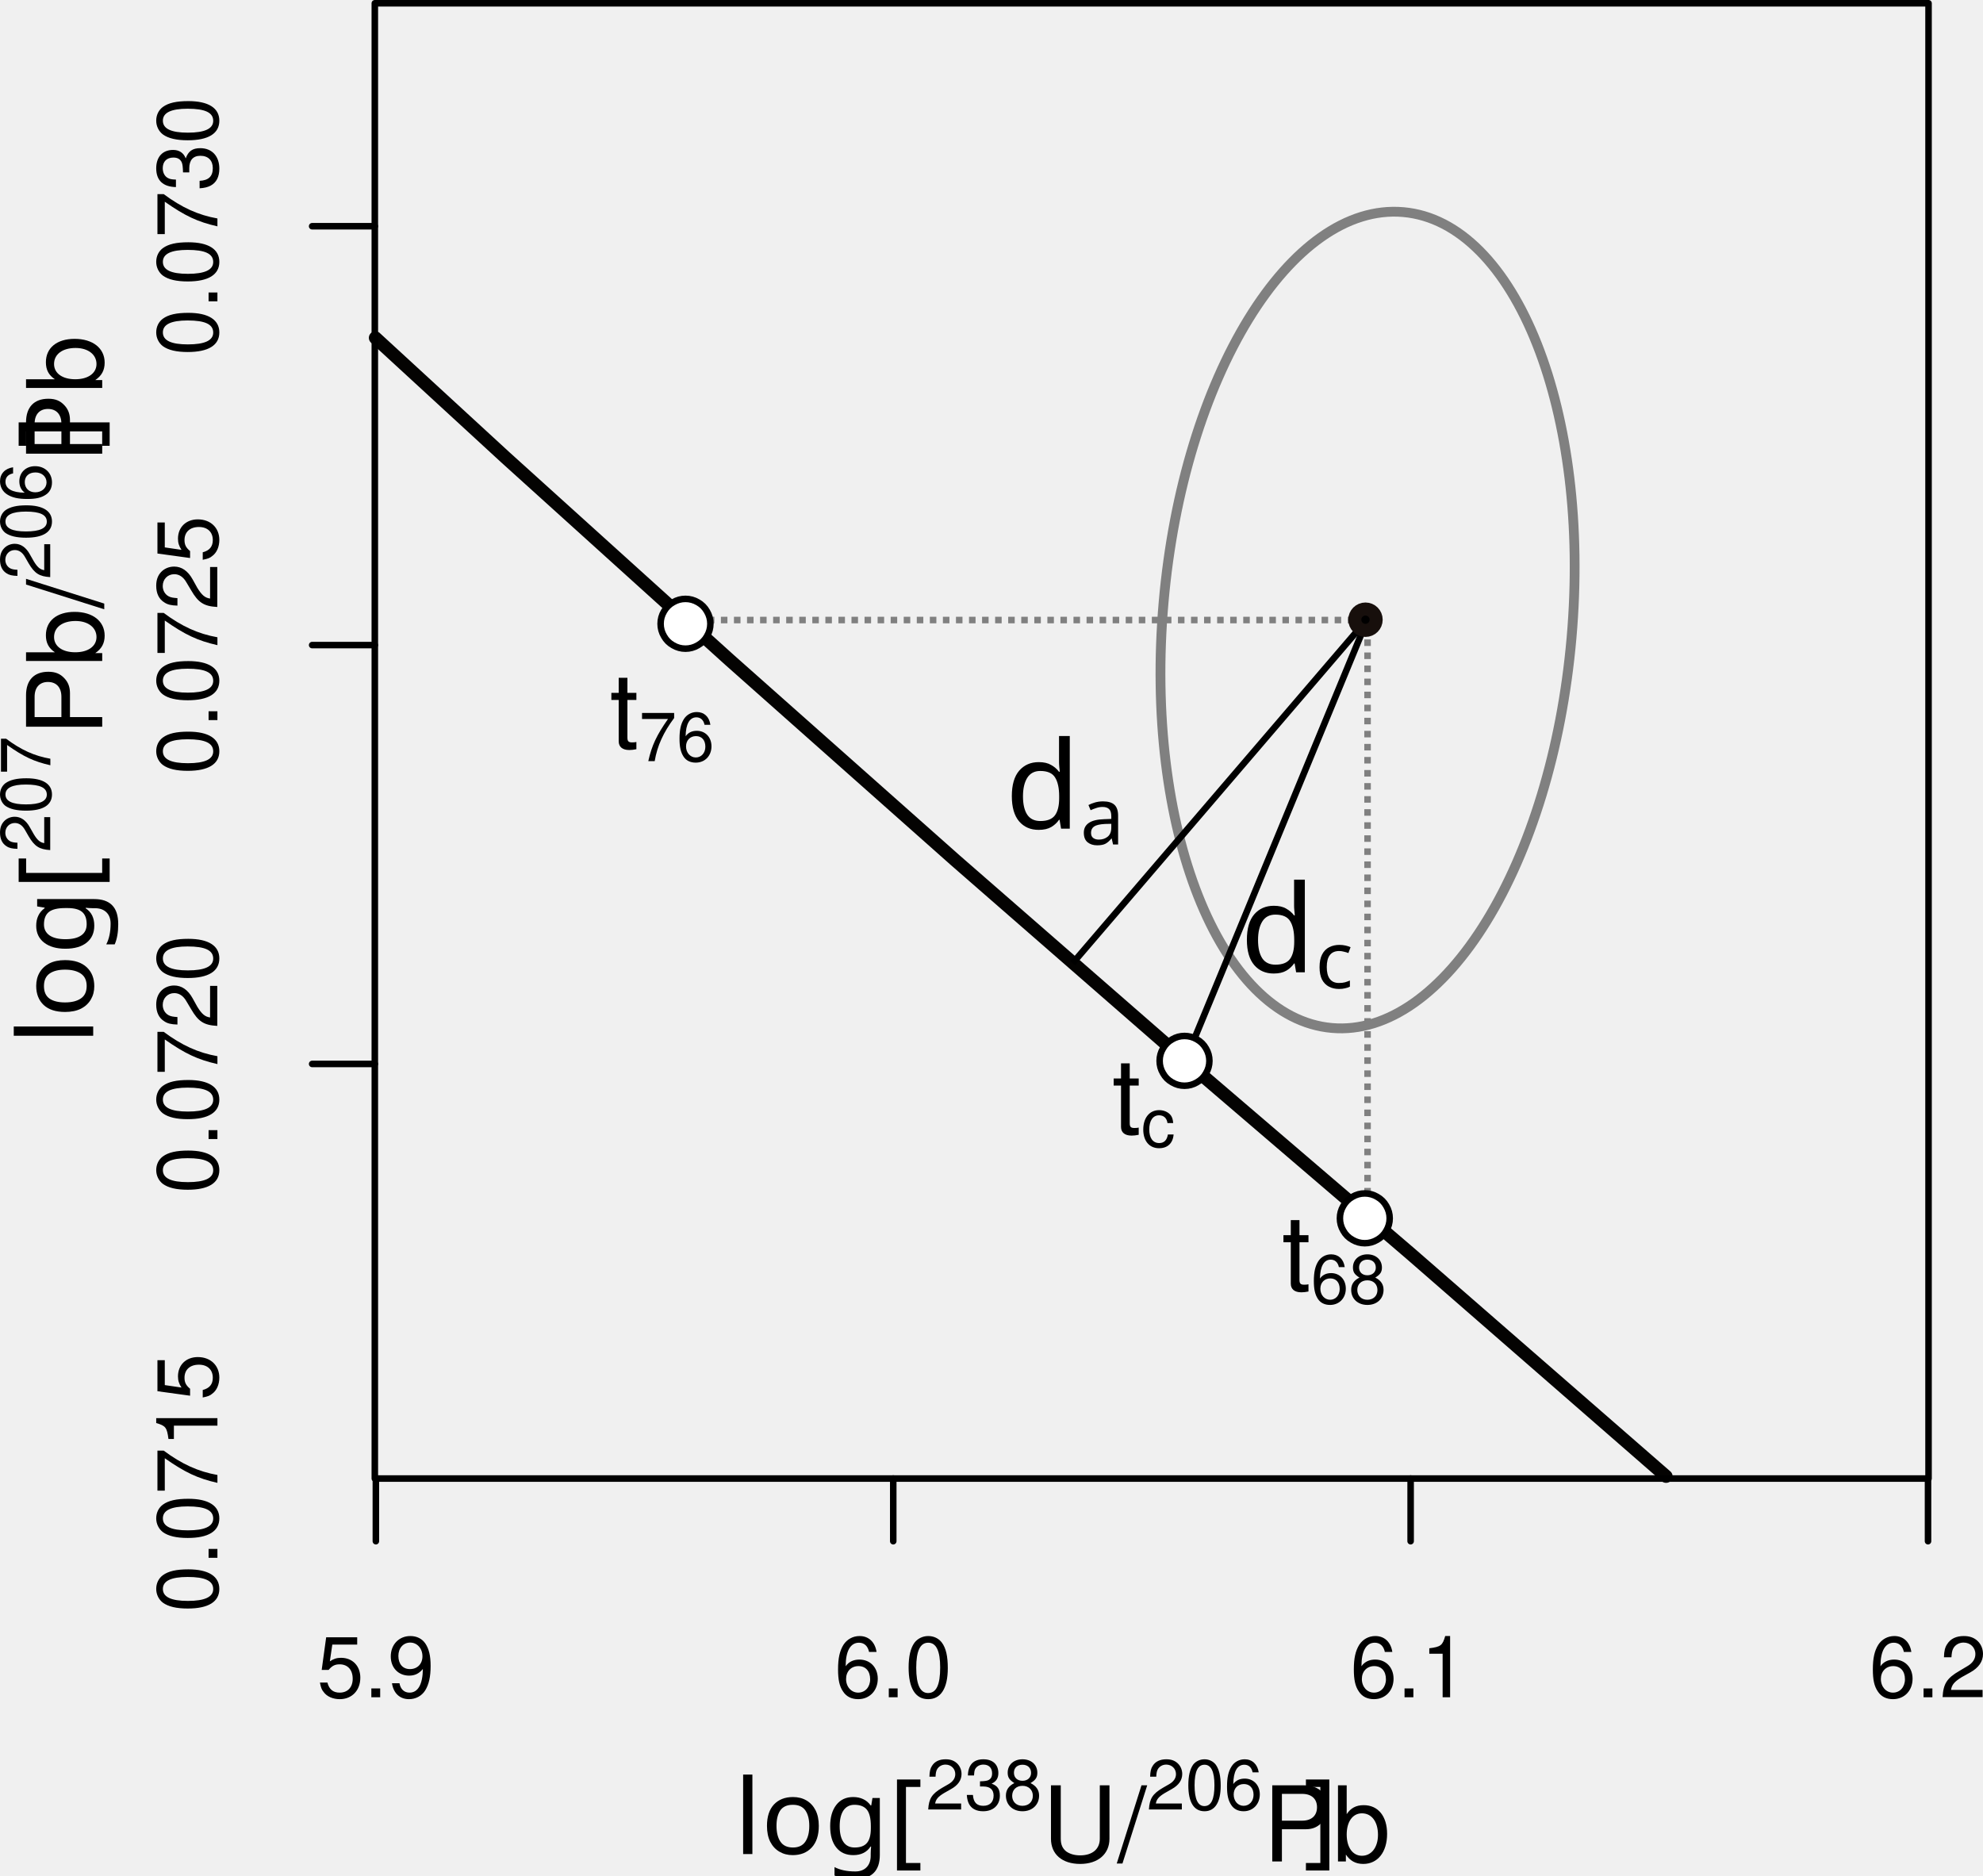
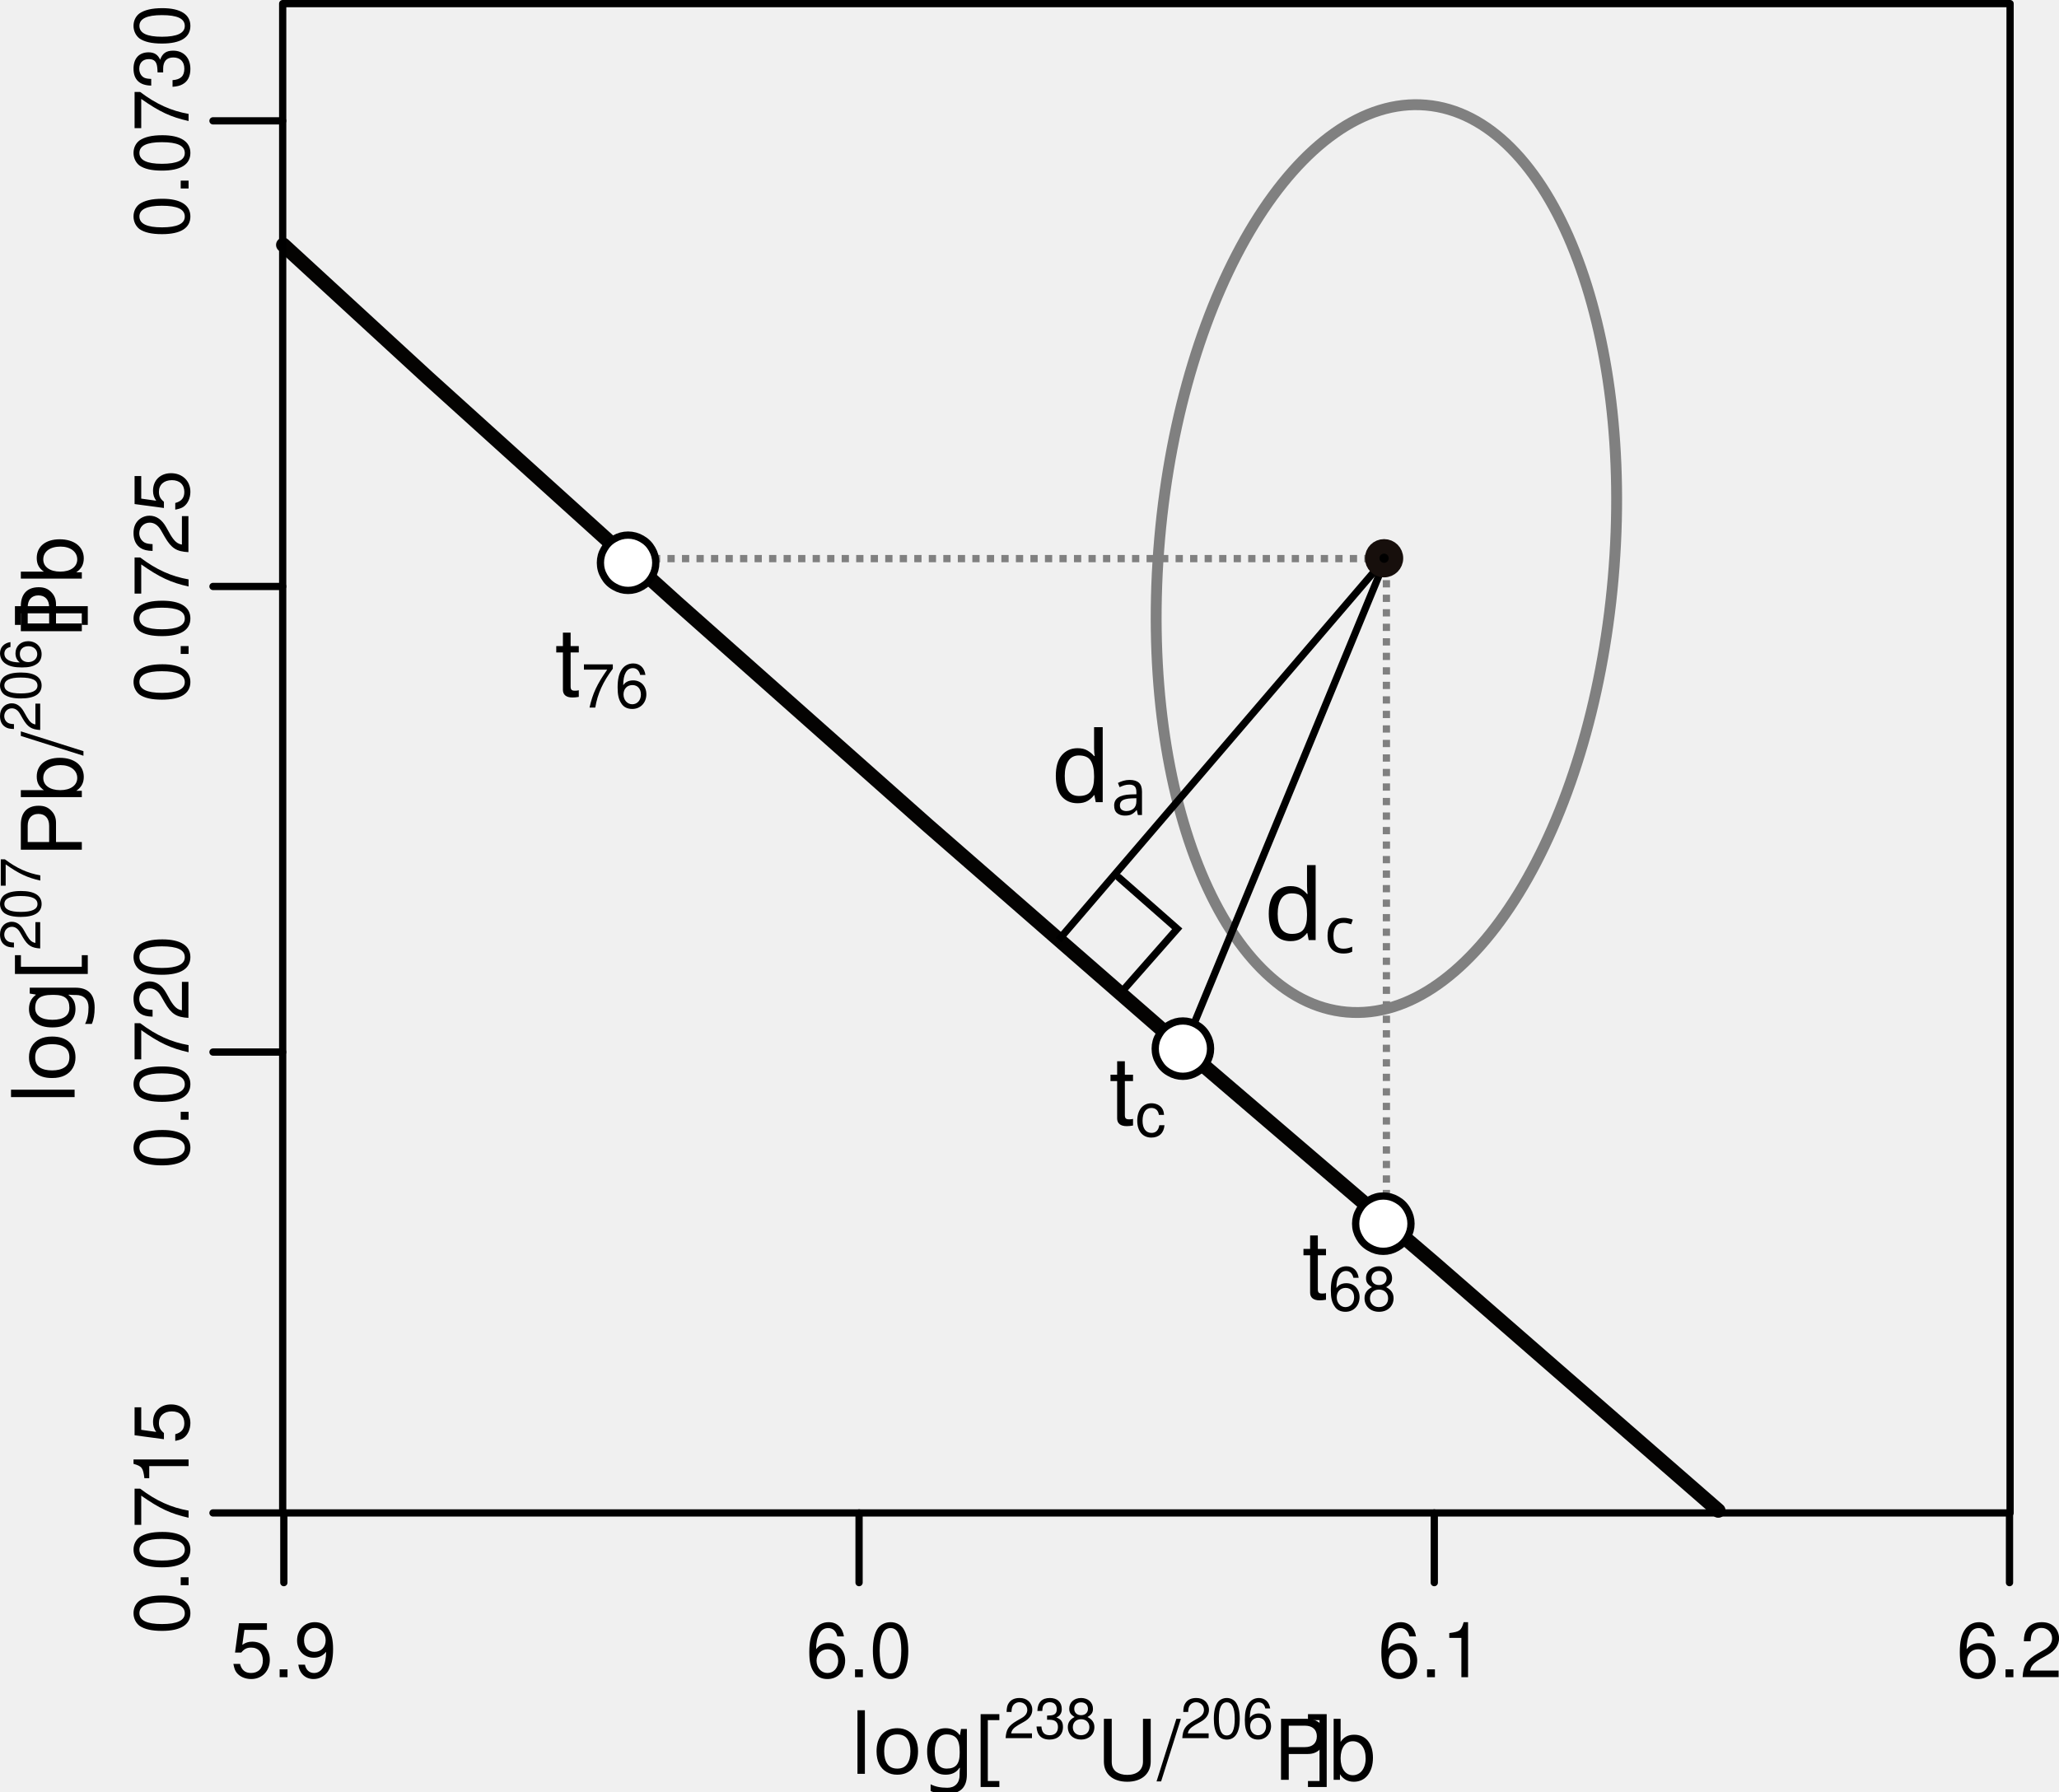
- <svg xmlns="http://www.w3.org/2000/svg" version="1.1" id="svg2" xml:space="preserve" width="303.706" height="287.268" viewBox="0 0 303.706 287.268">
+ <svg xmlns="http://www.w3.org/2000/svg" version="1.1" id="svg2" xml:space="preserve" width="283.639" height="246.77" viewBox="0 0 283.639 246.77">
  <defs id="defs6">
    <clipPath clipPathUnits="userSpaceOnUse" id="clipPath20">
      <path d="M 59.04,73.44 H 473.01 V 444.65 H 59.04 Z" id="path18" />
    </clipPath>
    <clipPath clipPathUnits="userSpaceOnUse" id="clipPath152">
      <path d="M 59.04,73.44 H 473.01 V 444.65 H 59.04 Z" id="path150" />
    </clipPath>
  </defs>
-   <g id="g10" transform="matrix(1.333333,0,0,-1.333333,-237.3147,436.3533)">
-     <path id="path1029" d="M 335.073,255.319 V 187.696" style="fill:#000000;fill-opacity:0;stroke:#808080;stroke-width:0.75;stroke-linecap:butt;stroke-linejoin:miter;stroke-miterlimit:4;stroke-dasharray:0.75, 0.75;stroke-dashoffset:0;stroke-opacity:1" />
+   <g id="g10" transform="matrix(1.333333,0,0,-1.333333,-255.7787,418.3533)">
+     <path id="path1029" d="M 335.073,255.319 V 187.696" style="fill:none;fill-opacity:0;stroke:#808080;stroke-width:0.75;stroke-linecap:butt;stroke-linejoin:miter;stroke-miterlimit:4;stroke-dasharray:0.75, 0.75;stroke-dashoffset:0;stroke-opacity:1" />
    <ellipse ry="47.035" rx="23.518" transform="matrix(0.9961947,-0.08715574,-0.08715574,-0.9961947,0,0)" cy="-284.276" cx="311.482" id="ellipse1027" style="fill:#000000;fill-opacity:0;stroke:#808080;stroke-width:1.125;stroke-linecap:round;stroke-miterlimit:10;stroke-dasharray:none;stroke-dashoffset:0;stroke-opacity:1" />
-     <path id="path1031" d="m 256.293,256.047 h 78.142" style="fill:#000000;fill-opacity:0;stroke:#808080;stroke-width:0.75;stroke-linecap:butt;stroke-linejoin:miter;stroke-miterlimit:4;stroke-dasharray:0.75, 0.75;stroke-dashoffset:0;stroke-opacity:1" />
+     <path id="path1031" d="m 256.293,256.047 h 78.142" style="fill:none;fill-opacity:0;stroke:#808080;stroke-width:0.75;stroke-linecap:butt;stroke-linejoin:miter;stroke-miterlimit:4;stroke-dasharray:0.75, 0.75;stroke-dashoffset:0;stroke-opacity:1" />
    <path style="fill:none;stroke:#000000;stroke-width:0.75px;stroke-linecap:butt;stroke-linejoin:miter;stroke-opacity:1" d="m 335.083,256.187 -21.06,-51.039" id="path1033" />
    <g id="g12" />
    <g id="g14">
      <g id="g16" clip-path="url(#clipPath20)" />
    </g>
-     <g id="g22">
-       <path d="m 221.16,157.44 v -7.2" style="fill:none;stroke:#000000;stroke-width:0.75;stroke-linecap:round;stroke-linejoin:round;stroke-miterlimit:10;stroke-dasharray:none;stroke-opacity:1" id="path30" />
-       <path d="m 280.59,157.44 v -7.2" style="fill:none;stroke:#000000;stroke-width:0.75;stroke-linecap:round;stroke-linejoin:round;stroke-miterlimit:10;stroke-dasharray:none;stroke-opacity:1" id="path32" />
-       <path d="m 340.02,157.44 v -7.2" style="fill:none;stroke:#000000;stroke-width:0.75;stroke-linecap:round;stroke-linejoin:round;stroke-miterlimit:10;stroke-dasharray:none;stroke-opacity:1" id="path34" />
-       <path d="m 399.45,157.44 v -7.2" style="fill:none;stroke:#000000;stroke-width:0.75;stroke-linecap:round;stroke-linejoin:round;stroke-miterlimit:10;stroke-dasharray:none;stroke-opacity:1" id="path36" />
-       <text transform="scale(1,-1)" style="font-variant:normal;font-weight:normal;font-size:9.72px;font-family:Helvetica;-inkscape-font-specification:Helvetica;writing-mode:lr-tb;fill:#000000;fill-opacity:1;fill-rule:nonzero;stroke:none;stroke-width:0.81" id="text50" x="214.391" y="-132.318">
-         <tspan x="214.391 219.795 222.497" y="-132.318" id="tspan48" style="stroke-width:0.81">5.9</tspan>
-       </text>
-       <text transform="scale(1,-1)" style="font-variant:normal;font-weight:normal;font-size:9.72px;font-family:Helvetica;-inkscape-font-specification:Helvetica;writing-mode:lr-tb;fill:#000000;fill-opacity:1;fill-rule:nonzero;stroke:none;stroke-width:0.81" id="text54" x="273.828" y="-132.318">
-         <tspan x="273.828 279.232 281.934" y="-132.318" id="tspan52" style="stroke-width:0.81">6.0</tspan>
-       </text>
-       <text transform="scale(1,-1)" style="font-variant:normal;font-weight:normal;font-size:9.72px;font-family:Helvetica;-inkscape-font-specification:Helvetica;writing-mode:lr-tb;fill:#000000;fill-opacity:1;fill-rule:nonzero;stroke:none;stroke-width:0.81" id="text58" x="333.075" y="-132.318">
-         <tspan x="333.075 338.48 341.182" y="-132.318" id="tspan56" style="stroke-width:0.81">6.1</tspan>
-       </text>
-       <text transform="scale(1,-1)" style="font-variant:normal;font-weight:normal;font-size:9.72px;font-family:Helvetica;-inkscape-font-specification:Helvetica;writing-mode:lr-tb;fill:#000000;fill-opacity:1;fill-rule:nonzero;stroke:none;stroke-width:0.81" id="text62" x="392.692" y="-132.318">
-         <tspan x="392.692 398.097 400.799" y="-132.318" id="tspan60" style="stroke-width:0.81">6.2</tspan>
-       </text>
-       <path d="m 221.04,205.06 h -7.2" style="fill:none;stroke:#000000;stroke-width:0.75;stroke-linecap:round;stroke-linejoin:round;stroke-miterlimit:10;stroke-dasharray:none;stroke-opacity:1" id="path74" />
-       <path d="m 221.04,253.17 h -7.2" style="fill:none;stroke:#000000;stroke-width:0.75;stroke-linecap:round;stroke-linejoin:round;stroke-miterlimit:10;stroke-dasharray:none;stroke-opacity:1" id="path76" />
-       <path d="m 221.04,301.28 h -7.2" style="fill:none;stroke:#000000;stroke-width:0.75;stroke-linecap:round;stroke-linejoin:round;stroke-miterlimit:10;stroke-dasharray:none;stroke-opacity:1" id="path78" />
-       <text transform="matrix(0,1,1,0,0,0)" style="font-variant:normal;font-weight:normal;font-size:9.72px;font-family:Helvetica;-inkscape-font-specification:Helvetica;writing-mode:lr-tb;fill:#000000;fill-opacity:1;fill-rule:nonzero;stroke:none;stroke-width:0.81" id="text90" x="142.086" y="202.962">
-         <tspan x="142.086 147.49 150.193 155.597 161.001 166.406" y="202.962" id="tspan88" style="stroke-width:0.81">0.0715</tspan>
-       </text>
-       <text transform="matrix(0,1,1,0,0,0)" style="font-variant:normal;font-weight:normal;font-size:9.72px;font-family:Helvetica;-inkscape-font-specification:Helvetica;writing-mode:lr-tb;fill:#000000;fill-opacity:1;fill-rule:nonzero;stroke:none;stroke-width:0.81" id="text94" x="190.189" y="202.962">
-         <tspan x="190.189 195.594 198.296 203.7 209.104 214.509" y="202.962" id="tspan92" style="stroke-width:0.81">0.0720</tspan>
-       </text>
-       <text transform="matrix(0,1,1,0,0,0)" style="font-variant:normal;font-weight:normal;font-size:9.72px;font-family:Helvetica;-inkscape-font-specification:Helvetica;writing-mode:lr-tb;fill:#000000;fill-opacity:1;fill-rule:nonzero;stroke:none;stroke-width:0.81" id="text98" x="238.306" y="202.962">
-         <tspan x="238.306 243.71 246.413 251.817 257.221 262.626" y="202.962" id="tspan96" style="stroke-width:0.81">0.0725</tspan>
-       </text>
-       <text transform="matrix(0,1,1,0,0,0)" style="font-variant:normal;font-weight:normal;font-size:9.72px;font-family:Helvetica;-inkscape-font-specification:Helvetica;writing-mode:lr-tb;fill:#000000;fill-opacity:1;fill-rule:nonzero;stroke:none;stroke-width:0.81" id="text102" x="286.409" y="202.962">
-         <tspan x="286.409 291.814 294.516 299.92 305.324 310.729" y="202.962" id="tspan100" style="stroke-width:0.81">0.0730</tspan>
-       </text>
-     </g>
-     <g id="g112">
+     <path id="path30" style="fill:none;stroke:#000000;stroke-width:0.75;stroke-linecap:round;stroke-linejoin:round;stroke-miterlimit:10;stroke-dasharray:none;stroke-opacity:1" d="m 221.16,157.44 v -7.2" />
+     <path id="path32" style="fill:none;stroke:#000000;stroke-width:0.75;stroke-linecap:round;stroke-linejoin:round;stroke-miterlimit:10;stroke-dasharray:none;stroke-opacity:1" d="m 280.59,157.44 v -7.2" />
+     <path id="path34" style="fill:none;stroke:#000000;stroke-width:0.75;stroke-linecap:round;stroke-linejoin:round;stroke-miterlimit:10;stroke-dasharray:none;stroke-opacity:1" d="m 340.02,157.44 v -7.2" />
+     <path id="path36" style="fill:none;stroke:#000000;stroke-width:0.75;stroke-linecap:round;stroke-linejoin:round;stroke-miterlimit:10;stroke-dasharray:none;stroke-opacity:1" d="m 399.45,157.44 v -7.2" />
+     <text y="-140.464" x="215.663" id="text50" style="font-variant:normal;font-weight:normal;font-size:7.873px;font-family:Helvetica;-inkscape-font-specification:Helvetica;writing-mode:lr-tb;fill:#000000;fill-opacity:1;fill-rule:nonzero;stroke:none;stroke-width:0.656" transform="scale(1,-1)">
+       <tspan style="stroke-width:0.656" id="tspan48" y="-140.464" x="215.663 220.041 222.23">5.9</tspan>
+     </text>
+     <text y="-140.464" x="275.106" id="text54" style="font-variant:normal;font-weight:normal;font-size:7.873px;font-family:Helvetica;-inkscape-font-specification:Helvetica;writing-mode:lr-tb;fill:#000000;fill-opacity:1;fill-rule:nonzero;stroke:none;stroke-width:0.656" transform="scale(1,-1)">
+       <tspan style="stroke-width:0.656" id="tspan52" y="-140.464" x="275.106 279.483 281.672">6.0</tspan>
+     </text>
+     <text y="-140.464" x="334.206" id="text58" style="font-variant:normal;font-weight:normal;font-size:7.873px;font-family:Helvetica;-inkscape-font-specification:Helvetica;writing-mode:lr-tb;fill:#000000;fill-opacity:1;fill-rule:nonzero;stroke:none;stroke-width:0.656" transform="scale(1,-1)">
+       <tspan style="stroke-width:0.656" id="tspan56" y="-140.464" x="334.206 338.583 340.772">6.1</tspan>
+     </text>
+     <text y="-140.464" x="393.974" id="text62" style="font-variant:normal;font-weight:normal;font-size:7.873px;font-family:Helvetica;-inkscape-font-specification:Helvetica;writing-mode:lr-tb;fill:#000000;fill-opacity:1;fill-rule:nonzero;stroke:none;stroke-width:0.656" transform="scale(1,-1)">
+       <tspan style="stroke-width:0.656" id="tspan60" y="-140.464" x="393.974 398.351 400.54">6.2</tspan>
+     </text>
+     <path id="path74" style="fill:none;stroke:#000000;stroke-width:0.75;stroke-linecap:round;stroke-linejoin:round;stroke-miterlimit:10;stroke-dasharray:none;stroke-opacity:1" d="m 221.04,205.06 h -7.2" />
+     <path id="path76" style="fill:none;stroke:#000000;stroke-width:0.75;stroke-linecap:round;stroke-linejoin:round;stroke-miterlimit:10;stroke-dasharray:none;stroke-opacity:1" d="m 221.04,253.17 h -7.2" />
+     <path id="path78" style="fill:none;stroke:#000000;stroke-width:0.75;stroke-linecap:round;stroke-linejoin:round;stroke-miterlimit:10;stroke-dasharray:none;stroke-opacity:1" d="m 221.04,301.28 h -7.2" />
+     <text y="211.316" x="144.91" id="text90" style="font-variant:normal;font-weight:normal;font-size:7.873px;font-family:Helvetica;-inkscape-font-specification:Helvetica;writing-mode:lr-tb;fill:#000000;fill-opacity:1;fill-rule:nonzero;stroke:none;stroke-width:0.656" transform="matrix(0,1,1,0,0,0)">
+       <tspan style="stroke-width:0.656" id="tspan88" y="211.316" x="144.91 149.287 151.476 155.854 160.231 164.609">0.0715</tspan>
+     </text>
+     <text y="211.316" x="193.008" id="text94" style="font-variant:normal;font-weight:normal;font-size:7.873px;font-family:Helvetica;-inkscape-font-specification:Helvetica;writing-mode:lr-tb;fill:#000000;fill-opacity:1;fill-rule:nonzero;stroke:none;stroke-width:0.656" transform="matrix(0,1,1,0,0,0)">
+       <tspan style="stroke-width:0.656" id="tspan92" y="211.316" x="193.008 197.385 199.574 203.951 208.329 212.706">0.0720</tspan>
+     </text>
+     <text y="211.316" x="241.13" id="text98" style="font-variant:normal;font-weight:normal;font-size:7.873px;font-family:Helvetica;-inkscape-font-specification:Helvetica;writing-mode:lr-tb;fill:#000000;fill-opacity:1;fill-rule:nonzero;stroke:none;stroke-width:0.656" transform="matrix(0,1,1,0,0,0)">
+       <tspan style="stroke-width:0.656" id="tspan96" y="211.316" x="241.13 245.507 247.696 252.074 256.451 260.829">0.0725</tspan>
+     </text>
+     <text y="211.316" x="289.227" id="text102" style="font-variant:normal;font-weight:normal;font-size:7.873px;font-family:Helvetica;-inkscape-font-specification:Helvetica;writing-mode:lr-tb;fill:#000000;fill-opacity:1;fill-rule:nonzero;stroke:none;stroke-width:0.656" transform="matrix(0,1,1,0,0,0)">
+       <tspan style="stroke-width:0.656" id="tspan100" y="211.316" x="289.227 293.605 295.794 300.171 304.549 308.926">0.0730</tspan>
+     </text>
+     <path d="M 369.362,157.692 340.07,183.21 l -26.27,22.5 -26.09,22.75 -25.92,23 -25.74,23.26 -14.945,13.741" style="fill:none;stroke:#040302;stroke-width:1.5;stroke-linecap:round;stroke-linejoin:round;stroke-miterlimit:10;stroke-dasharray:none;stroke-opacity:1" id="path154" />
+     <text transform="scale(1,-1)" style="font-variant:normal;font-weight:normal;font-size:9.72px;font-family:Helvetica;-inkscape-font-specification:Helvetica;writing-mode:lr-tb;fill:#000000;fill-opacity:1;fill-rule:nonzero;stroke:none;stroke-width:0.81" id="text178" x="326.365" y="-179.626">
+       <tspan x="326.365" y="-179.626" id="tspan176" style="stroke-width:0.81">t<tspan style="font-size:6.318px;baseline-shift:sub;stroke-width:0.81" id="tspan1066">68</tspan>
+       </tspan>
+     </text>
+     <text transform="scale(1,-1)" style="font-variant:normal;font-weight:normal;font-size:7.48px;font-family:ZapfDingbats;-inkscape-font-specification:ZapfDingbats;writing-mode:lr-tb;fill:#ffffff;fill-opacity:1;fill-rule:nonzero;stroke:#000000;stroke-width:0.75;stroke-linecap:round;stroke-linejoin:round;stroke-miterlimit:10;stroke-dasharray:none;stroke-opacity:1" id="text182" x="253.46" y="-253.68">
+       <tspan x="253.46" y="-253.68" id="tspan180">●</tspan>
+     </text>
+     <text transform="scale(1,-1)" style="font-variant:normal;font-weight:normal;font-size:9.72px;font-family:Helvetica;-inkscape-font-specification:Helvetica;writing-mode:lr-tb;fill:#000000;fill-opacity:1;fill-rule:nonzero;stroke:none;stroke-width:0.81" id="text186" x="249.165" y="-241.916">
+       <tspan x="249.165" y="-241.916" id="tspan184" style="stroke-width:0.81">t<tspan style="font-size:6.318px;baseline-shift:sub;stroke-width:0.81" id="tspan1064">76</tspan>
+       </tspan>
+     </text>
+     <text transform="scale(1,-1)" style="font-variant:normal;font-weight:normal;font-size:7.48px;font-family:ZapfDingbats;-inkscape-font-specification:ZapfDingbats;writing-mode:lr-tb;fill:#ffffff;fill-opacity:1;fill-rule:nonzero;stroke:#000000;stroke-width:0.75;stroke-linecap:round;stroke-linejoin:round;stroke-miterlimit:10;stroke-dasharray:none;stroke-opacity:1" id="text166" x="310.78" y="-203.48">
+       <tspan x="310.78" y="-203.48" id="tspan164">●</tspan>
+     </text>
+     <text transform="scale(1,-1)" style="font-variant:normal;font-weight:normal;font-size:7.48px;font-family:ZapfDingbats;-inkscape-font-specification:ZapfDingbats;writing-mode:lr-tb;fill:#ffffff;fill-opacity:1;fill-rule:nonzero;stroke:#000000;stroke-width:0.75;stroke-linecap:round;stroke-linejoin:round;stroke-miterlimit:10;stroke-dasharray:none;stroke-opacity:1" id="text174" x="331.49" y="-185.39">
+       <tspan x="331.49" y="-185.39" id="tspan172">●</tspan>
+     </text>
+     <text y="-197.626" x="306.426" id="text4114" style="font-variant:normal;font-weight:normal;font-size:9.72px;font-family:Helvetica;-inkscape-font-specification:Helvetica;writing-mode:lr-tb;fill:#000000;fill-opacity:1;fill-rule:nonzero;stroke:none;stroke-width:0.81" transform="scale(1,-1)">
+       <tspan id="tspan4112" y="-197.626" x="306.426" style="stroke-width:0.81">t<tspan id="tspan4110" style="font-size:6.318px;baseline-shift:sub;stroke-width:0.81">c</tspan>
+       </tspan>
+     </text>
+     <g id="g979" transform="matrix(0.72,0,0,0.72,90.81529,48.18114)">
      <text transform="scale(1,-1)" style="font-variant:normal;font-weight:normal;font-size:8px;font-family:Helvetica;-inkscape-font-specification:Helvetica;writing-mode:lr-tb;fill:#000000;fill-opacity:1;fill-rule:nonzero;stroke:none" id="text116" x="284.34" y="-119.41">
        <tspan x="284.34 288.788 293.236" y="-119.41" id="tspan114">238</tspan>
      </text>
      <text transform="scale(1,-1)" style="font-variant:normal;font-weight:normal;font-size:12px;font-family:Helvetica;-inkscape-font-specification:Helvetica;writing-mode:lr-tb;fill:#000000;fill-opacity:1;fill-rule:nonzero;stroke:none" id="text120" x="297.69" y="-113.45">
        <tspan x="297.69 306.354" y="-113.45" id="tspan118">U/</tspan>
      </text>
      <text transform="scale(1,-1)" style="font-variant:normal;font-weight:normal;font-size:8px;font-family:Helvetica;-inkscape-font-specification:Helvetica;writing-mode:lr-tb;fill:#000000;fill-opacity:1;fill-rule:nonzero;stroke:none" id="text124" x="309.69" y="-119.41">
        <tspan x="309.69 314.138 318.586" y="-119.41" id="tspan122">206</tspan>
      </text>
      <text transform="scale(1,-1)" style="font-variant:normal;font-weight:normal;font-size:12px;font-family:Helvetica;-inkscape-font-specification:Helvetica;writing-mode:lr-tb;fill:#000000;fill-opacity:1;fill-rule:nonzero;stroke:none" id="text128" x="323.03" y="-113.45">
        <tspan x="323.03 331.034" y="-113.45" id="tspan126">Pb</tspan>
      </text>
+       <text transform="scale(1,-1)" id="text900" y="-114.31" x="262.333" style="font-style:normal;font-variant:normal;font-weight:normal;font-stretch:normal;font-size:14px;line-height:0;font-family:sans-serif;-inkscape-font-specification:'sans-serif, Normal';font-variant-ligatures:normal;font-variant-caps:normal;font-variant-numeric:normal;font-feature-settings:normal;text-align:start;letter-spacing:0px;word-spacing:0px;writing-mode:lr-tb;text-anchor:start;fill:#000000;fill-opacity:1;stroke:none;stroke-width:0.75" xml:space="preserve">
+         <tspan style="font-size:12px;stroke-width:0.75" y="-114.31" x="262.333" id="tspan898">log[              ]</tspan>
+       </text>
+     </g>
+     <g id="g967" transform="matrix(0.72,0,0,0.72,63.6841,50.4347)">
      <text transform="matrix(0,1,1,0,0,0)" style="font-variant:normal;font-weight:normal;font-size:8px;font-family:Helvetica;-inkscape-font-specification:Helvetica;writing-mode:lr-tb;fill:#000000;fill-opacity:1;fill-rule:nonzero;stroke:none" id="text132" x="229.36" y="183.77">
        <tspan x="229.36 233.808 238.256" y="183.77" id="tspan130">207</tspan>
      </text>
      <text transform="matrix(0,1,1,0,0,0)" style="font-variant:normal;font-weight:normal;font-size:12px;font-family:Helvetica;-inkscape-font-specification:Helvetica;writing-mode:lr-tb;fill:#000000;fill-opacity:1;fill-rule:nonzero;stroke:none" id="text136" x="242.7" y="189.73">
        <tspan x="242.7 250.704 257.376" y="189.73" id="tspan134">Pb/</tspan>
      </text>
      <text transform="matrix(0,1,1,0,0,0)" style="font-variant:normal;font-weight:normal;font-size:8px;font-family:Helvetica;-inkscape-font-specification:Helvetica;writing-mode:lr-tb;fill:#000000;fill-opacity:1;fill-rule:nonzero;stroke:none" id="text140" x="260.71" y="183.77">
        <tspan x="260.71 265.158 269.606" y="183.77" id="tspan138">206</tspan>
      </text>
      <text transform="matrix(0,1,1,0,0,0)" style="font-variant:normal;font-weight:normal;font-size:12px;font-family:Helvetica;-inkscape-font-specification:Helvetica;writing-mode:lr-tb;fill:#000000;fill-opacity:1;fill-rule:nonzero;stroke:none" id="text144" x="274.06" y="189.73">
        <tspan x="274.06 282.064" y="189.73" id="tspan142">Pb</tspan>
      </text>
-     </g>
-     <g id="g146">
-       <g id="g148" clip-path="url(#clipPath152)">
-         <path d="M 369.362,157.692 340.07,183.21 l -26.27,22.5 -26.09,22.75 -25.92,23 -25.74,23.26 -14.945,13.741" style="fill:none;stroke:#040302;stroke-width:1.5;stroke-linecap:round;stroke-linejoin:round;stroke-miterlimit:10;stroke-dasharray:none;stroke-opacity:1" id="path154" />
-         <text transform="scale(1,-1)" style="font-variant:normal;font-weight:normal;font-size:12px;font-family:Helvetica;-inkscape-font-specification:Helvetica;writing-mode:lr-tb;fill:#000000;fill-opacity:1;fill-rule:nonzero;stroke:none" id="text178" x="325.24" y="-179.11">
-           <tspan x="325.24" y="-179.11" id="tspan176">t<tspan style="font-size:65%;baseline-shift:sub" id="tspan1066">68</tspan>
-           </tspan>
-         </text>
-         <text transform="matrix(1,0,0,-1,253.46,253.68)" style="font-variant:normal;font-weight:normal;font-size:7.48px;font-family:ZapfDingbats;-inkscape-font-specification:ZapfDingbats;writing-mode:lr-tb;fill:#ffffff;fill-opacity:1;fill-rule:nonzero;stroke:#000000;stroke-width:0.75;stroke-linecap:round;stroke-linejoin:round;stroke-miterlimit:10;stroke-dasharray:none;stroke-opacity:1" id="text182">
-           <tspan x="0" y="0" id="tspan180">●</tspan>
-         </text>
-         <text transform="scale(1,-1)" style="font-variant:normal;font-weight:normal;font-size:12px;font-family:Helvetica;-inkscape-font-specification:Helvetica;writing-mode:lr-tb;fill:#000000;fill-opacity:1;fill-rule:nonzero;stroke:none" id="text186" x="248.04" y="-241.4">
-           <tspan x="248.04" y="-241.4" id="tspan184">t<tspan style="font-size:65%;baseline-shift:sub" id="tspan1064">76</tspan>
-           </tspan>
-         </text>
-         <text transform="scale(1,-1)" style="font-variant:normal;font-weight:normal;font-size:7.48px;font-family:ZapfDingbats;-inkscape-font-specification:ZapfDingbats;writing-mode:lr-tb;fill:#ffffff;fill-opacity:1;fill-rule:nonzero;stroke:#000000;stroke-width:0.75;stroke-linecap:round;stroke-linejoin:round;stroke-miterlimit:10;stroke-dasharray:none;stroke-opacity:1" id="text166" x="310.78" y="-203.48">
-           <tspan x="310.78" y="-203.48" id="tspan164">●</tspan>
-         </text>
-         <text transform="matrix(1,0,0,-1,331.49,185.39)" style="font-variant:normal;font-weight:normal;font-size:7.48px;font-family:ZapfDingbats;-inkscape-font-specification:ZapfDingbats;writing-mode:lr-tb;fill:#ffffff;fill-opacity:1;fill-rule:nonzero;stroke:#000000;stroke-width:0.75;stroke-linecap:round;stroke-linejoin:round;stroke-miterlimit:10;stroke-dasharray:none;stroke-opacity:1" id="text174">
-           <tspan x="0" y="0" id="tspan172">●</tspan>
-         </text>
-         <text y="-197.11" x="305.74" id="text4114" style="font-variant:normal;font-weight:normal;font-size:12px;font-family:Helvetica;-inkscape-font-specification:Helvetica;writing-mode:lr-tb;fill:#000000;fill-opacity:1;fill-rule:nonzero;stroke:none" transform="scale(1,-1)">
-           <tspan id="tspan4112" y="-197.11" x="305.74">t<tspan id="tspan4110" style="font-size:65%;baseline-shift:sub">c</tspan>
-           </tspan>
-         </text>
-         <text xml:space="preserve" style="font-style:normal;font-variant:normal;font-weight:normal;font-stretch:normal;font-size:14px;line-height:0;font-family:sans-serif;-inkscape-font-specification:'sans-serif, Normal';font-variant-ligatures:normal;font-variant-caps:normal;font-variant-numeric:normal;font-feature-settings:normal;text-align:start;letter-spacing:0px;word-spacing:0px;writing-mode:lr-tb;text-anchor:start;fill:#000000;fill-opacity:1;stroke:none;stroke-width:0.75" x="262.333" y="-114.31" id="text900" transform="scale(1,-1)">
-           <tspan id="tspan898" x="262.333" y="-114.31" style="font-size:12px;stroke-width:0.75">log[              ]</tspan>
-         </text>
-         <text transform="matrix(0,1,1,0,0,0)" id="text904" y="188.69" x="207.28" style="font-style:normal;font-variant:normal;font-weight:normal;font-stretch:normal;font-size:14px;line-height:0;font-family:sans-serif;-inkscape-font-specification:'sans-serif, Normal';font-variant-ligatures:normal;font-variant-caps:normal;font-variant-numeric:normal;font-feature-settings:normal;text-align:start;letter-spacing:0px;word-spacing:0px;writing-mode:lr-tb;text-anchor:start;fill:#000000;fill-opacity:1;stroke:none;stroke-width:0.75" xml:space="preserve">
-           <tspan style="font-size:12px;stroke-width:0.75" y="188.69" x="207.28" id="tspan902">log[               ]</tspan>
-         </text>
-       </g>
+       <text xml:space="preserve" style="font-style:normal;font-variant:normal;font-weight:normal;font-stretch:normal;font-size:14px;line-height:0;font-family:sans-serif;-inkscape-font-specification:'sans-serif, Normal';font-variant-ligatures:normal;font-variant-caps:normal;font-variant-numeric:normal;font-feature-settings:normal;text-align:start;letter-spacing:0px;word-spacing:0px;writing-mode:lr-tb;text-anchor:start;fill:#000000;fill-opacity:1;stroke:none;stroke-width:0.75" x="207.28" y="188.69" id="text904" transform="matrix(0,1,1,0,0,0)">
+         <tspan id="tspan902" x="207.28" y="188.69" style="font-size:12px;stroke-width:0.75">log[               ]</tspan>
+       </text>
    </g>
    <g id="g212">
-       <path d="M 221.04,157.44 H 399.51 V 326.89 H 221.04 V 287.745 157.44" style="fill:none;stroke:#000000;stroke-width:0.75;stroke-linecap:round;stroke-linejoin:round;stroke-miterlimit:10;stroke-dasharray:none;stroke-opacity:1" id="path214" />
+       <path d="M 221.04,157.44 H 399.51 V 313.39 H 221.04 V 287.745 157.44" style="fill:none;stroke:#000000;stroke-width:0.75;stroke-linecap:round;stroke-linejoin:round;stroke-miterlimit:10;stroke-dasharray:none;stroke-opacity:1" id="path214" />
    </g>
    <path id="path5328" d="m 301.199,216.631 33.884,39.556" style="fill:none;stroke:#000000;stroke-width:0.75px;stroke-linecap:butt;stroke-linejoin:miter;stroke-opacity:1" />
    <circle style="fill:#000000;fill-opacity:1;stroke:#170f0c;stroke-width:1.5;stroke-linecap:round;stroke-miterlimit:10;stroke-dasharray:none;stroke-dashoffset:0;stroke-opacity:1" id="path5330" cx="334.833" cy="-256.085" r="1.227" transform="scale(1,-1)" />
-     <text xml:space="preserve" style="font-style:normal;font-variant:normal;font-weight:normal;font-stretch:normal;font-size:14px;line-height:0;font-family:sans-serif;-inkscape-font-specification:'sans-serif, Normal';font-variant-ligatures:normal;font-variant-caps:normal;font-variant-numeric:normal;font-feature-settings:normal;text-align:start;letter-spacing:0px;word-spacing:0px;writing-mode:lr-tb;text-anchor:start;fill:#000000;fill-opacity:1;stroke:none;stroke-width:0.75" x="320.447" y="-215.586" id="text5346" transform="scale(1,-1)">
-       <tspan id="tspan5344" x="320.447" y="-215.586" style="stroke-width:0.75">d<tspan style="font-size:65%;baseline-shift:sub" id="tspan5348">c</tspan>
+     <text xml:space="preserve" style="font-style:normal;font-variant:normal;font-weight:normal;font-stretch:normal;font-size:10.206px;line-height:0;font-family:sans-serif;-inkscape-font-specification:'sans-serif, Normal';font-variant-ligatures:normal;font-variant-caps:normal;font-variant-numeric:normal;font-feature-settings:normal;text-align:start;letter-spacing:0px;word-spacing:0px;writing-mode:lr-tb;text-anchor:start;fill:#000000;fill-opacity:1;stroke:none;stroke-width:0.547" x="322.357" y="-216.63" id="text5346" transform="scale(1,-1)">
+       <tspan id="tspan5344" x="322.357" y="-216.63" style="stroke-width:0.547">d<tspan style="font-size:6.634px;baseline-shift:sub;stroke-width:0.547" id="tspan5348">c</tspan>
      </tspan>
    </text>
-     <text transform="scale(1,-1)" id="text5354" y="-232.086" x="293.447" style="font-style:normal;font-variant:normal;font-weight:normal;font-stretch:normal;font-size:14px;line-height:0;font-family:sans-serif;-inkscape-font-specification:'sans-serif, Normal';font-variant-ligatures:normal;font-variant-caps:normal;font-variant-numeric:normal;font-feature-settings:normal;text-align:start;letter-spacing:0px;word-spacing:0px;writing-mode:lr-tb;text-anchor:start;fill:#000000;fill-opacity:1;stroke:none;stroke-width:0.75" xml:space="preserve">
-       <tspan style="stroke-width:0.75" y="-232.086" x="293.447" id="tspan5352">d<tspan id="tspan5350" style="font-size:65%;baseline-shift:sub">a</tspan>
+     <text transform="scale(1,-1)" id="text5354" y="-230.878" x="300.355" style="font-style:normal;font-variant:normal;font-weight:normal;font-stretch:normal;font-size:10.206px;line-height:0;font-family:sans-serif;-inkscape-font-specification:'sans-serif, Normal';font-variant-ligatures:normal;font-variant-caps:normal;font-variant-numeric:normal;font-feature-settings:normal;text-align:start;letter-spacing:0px;word-spacing:0px;writing-mode:lr-tb;text-anchor:start;fill:#000000;fill-opacity:1;stroke:none;stroke-width:0.547" xml:space="preserve">
+       <tspan style="stroke-width:0.547" y="-230.878" x="300.355" id="tspan5352">d<tspan id="tspan5350" style="font-size:6.634px;baseline-shift:sub;stroke-width:0.547">a</tspan>
      </tspan>
    </text>
+     <path d="m 221.04,157.44 h -7.2" style="fill:none;stroke:#000000;stroke-width:0.75;stroke-linecap:round;stroke-linejoin:round;stroke-miterlimit:10;stroke-dasharray:none;stroke-opacity:1" id="path1004" />
+     <path style="fill:none;fill-opacity:0;stroke:#000000;stroke-width:0.75;stroke-linecap:round;stroke-miterlimit:10;stroke-dasharray:none;stroke-dashoffset:0;stroke-opacity:1" d="m 307.426,223.102 6.032,-5.308 -5.308,-6.032" id="rect5433" />
  </g>
</svg>
